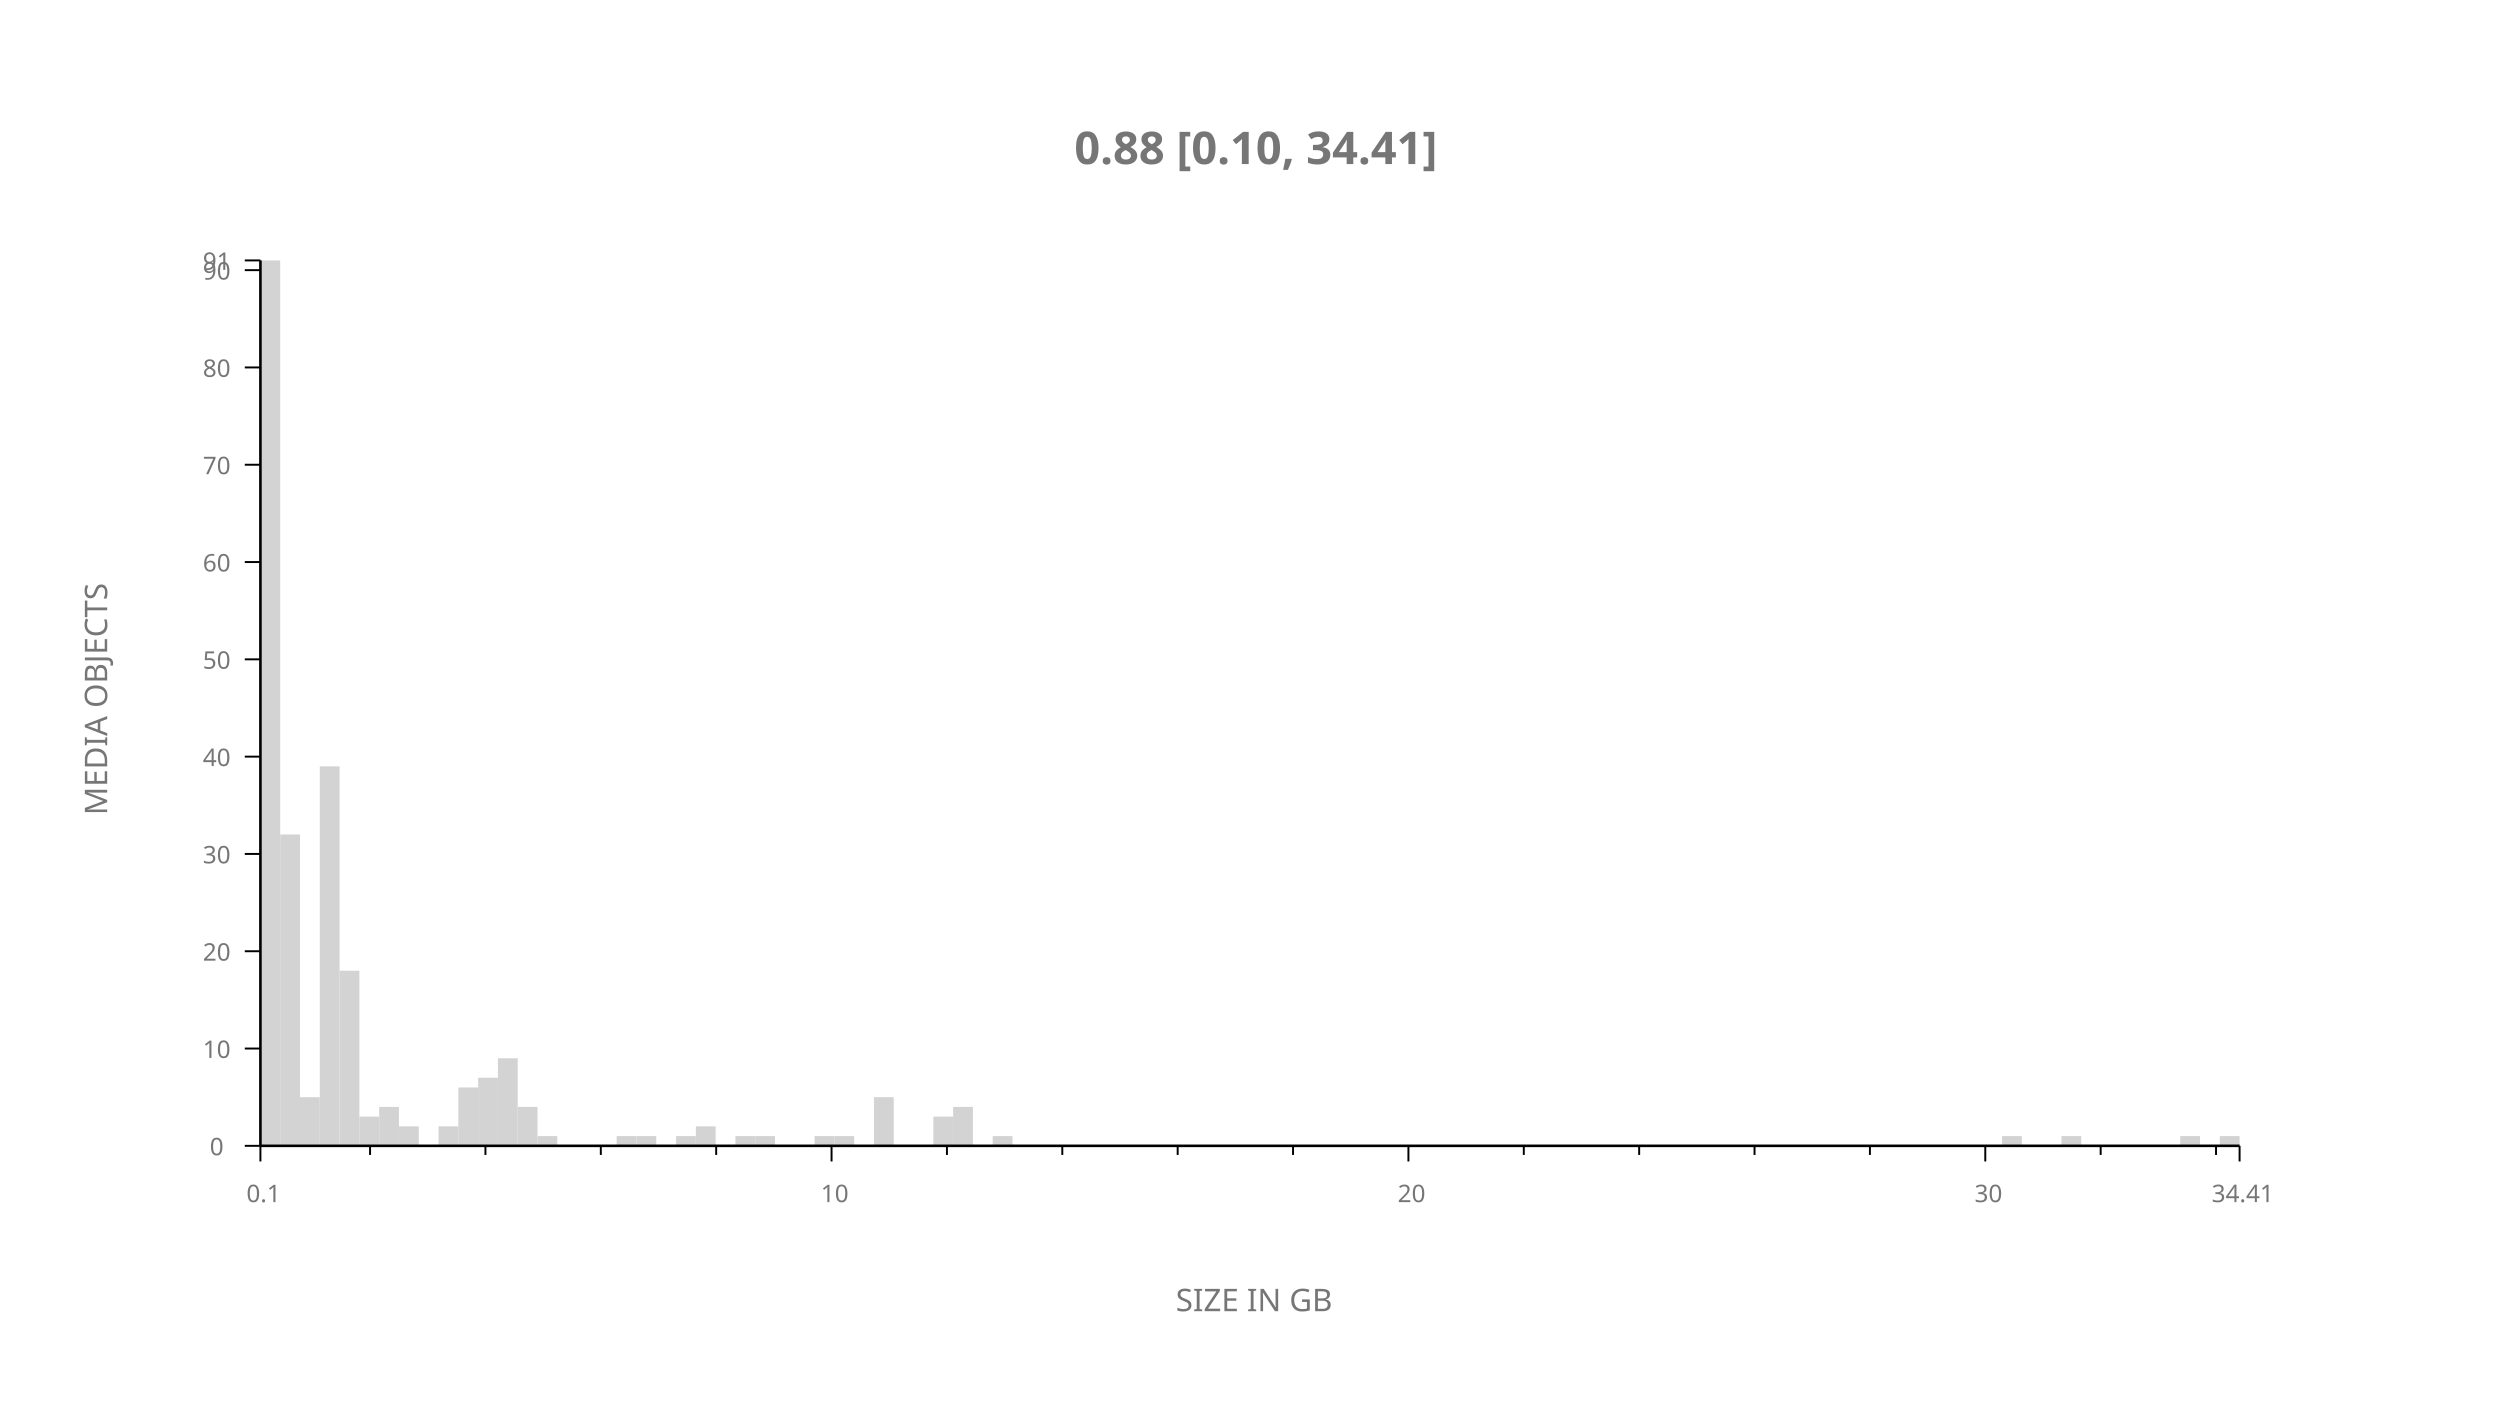
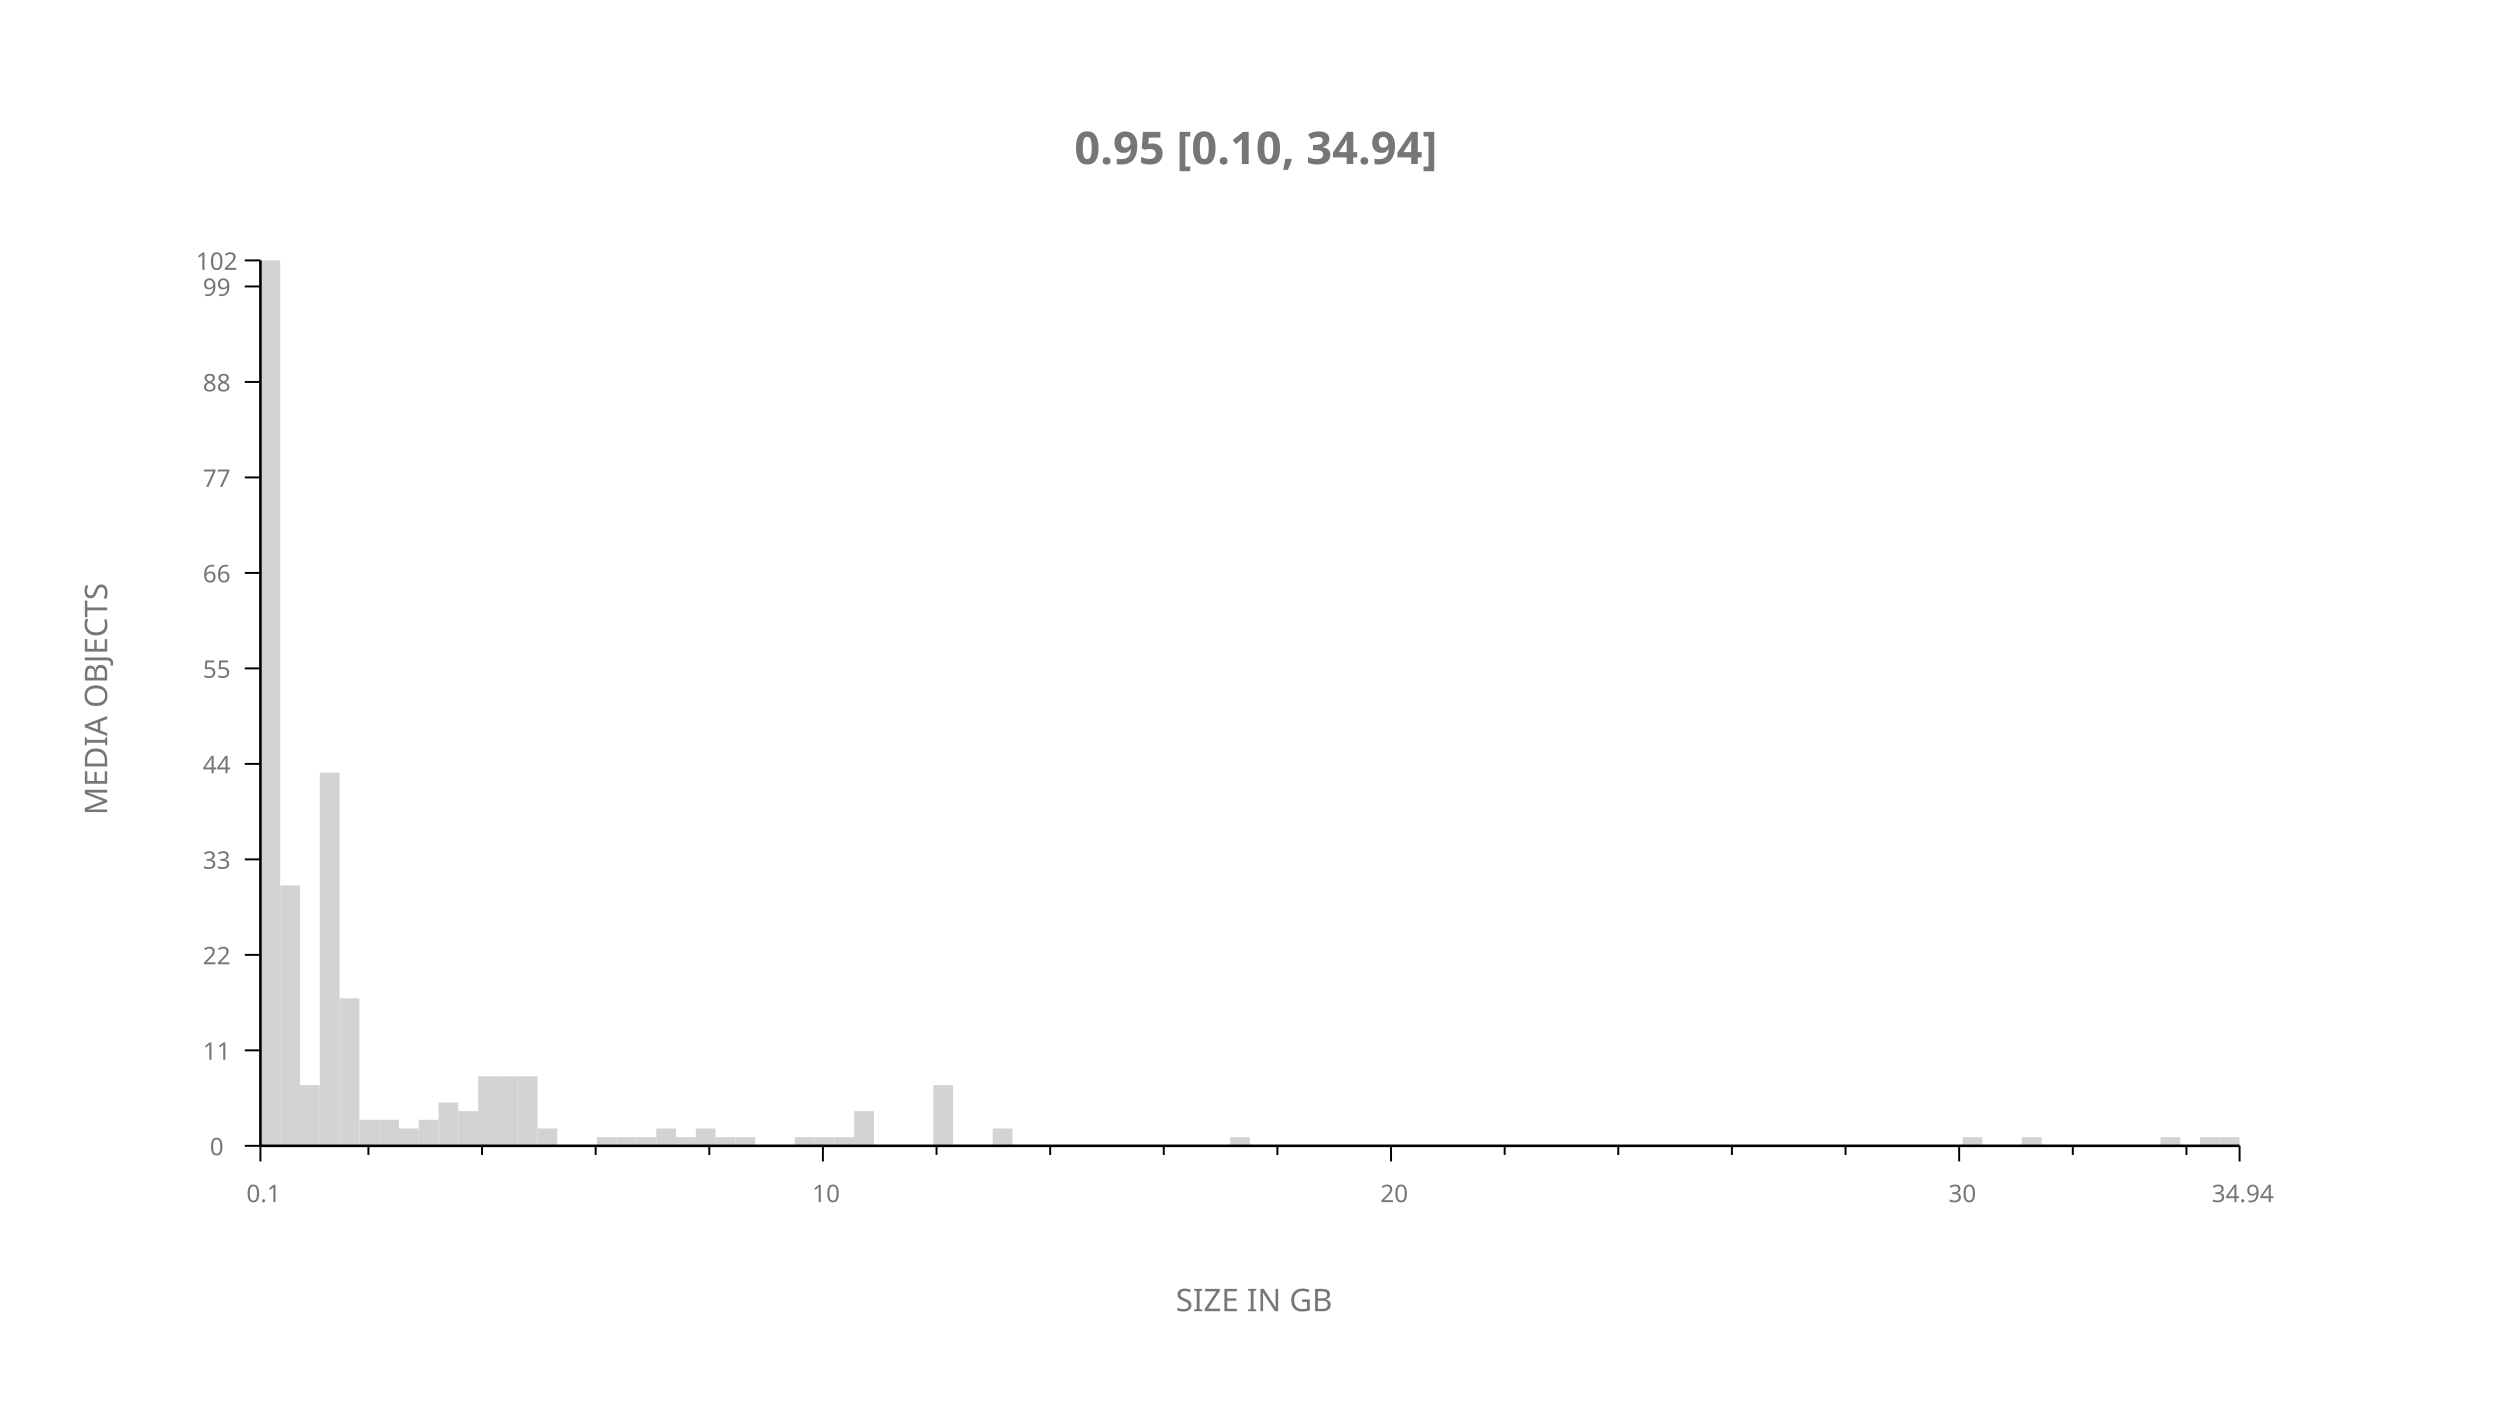
<svg xmlns="http://www.w3.org/2000/svg" xml:space="preserve" id="stranger-things-tales-from-85-02-cumulative-detail-btiha-itemized-by-bytes" x="0px" y="0px" width="1920px" height="1080px" viewBox="0 0 1920 1080" enable-background="new 0 0 1920 1080" role="img">
-   <text x="960" y="126" font-family="Atkinson Hyperlegible" font-size="26pt" text-anchor="middle" text-align="center" font-weight="600" font-style="normal" style="fill:rgb(118,118,118); fill-opacity:1; stroke:rgb(118,118,118); stroke-opacity:0; stroke-width:0.5"> 0.88 [0.10, 34.41]</text>
+   <text x="960" y="126" font-family="Atkinson Hyperlegible" font-size="26pt" text-anchor="middle" text-align="center" font-weight="600" font-style="normal" style="fill:rgb(118,118,118); fill-opacity:1; stroke:rgb(118,118,118); stroke-opacity:0; stroke-width:0.5"> 0.95 [0.10, 34.94]</text>
  <g id="histogram-bars">
    <rect x="200" y="200" width="15.2" height="680" style="fill:rgb(211,211,211); fill-opacity:1; stroke:rgb(211,211,211); stroke-opacity:0; stroke-width:0" />
-     <rect x="215.2" y="640.879" width="15.2" height="239.121" style="fill:rgb(211,211,211); fill-opacity:1; stroke:rgb(211,211,211); stroke-opacity:0; stroke-width:0" />
-     <rect x="230.4" y="842.637" width="15.2" height="37.363" style="fill:rgb(211,211,211); fill-opacity:1; stroke:rgb(211,211,211); stroke-opacity:0; stroke-width:0" />
-     <rect x="245.6" y="588.571" width="15.2" height="291.429" style="fill:rgb(211,211,211); fill-opacity:1; stroke:rgb(211,211,211); stroke-opacity:0; stroke-width:0" />
-     <rect x="260.8" y="745.495" width="15.2" height="134.505" style="fill:rgb(211,211,211); fill-opacity:1; stroke:rgb(211,211,211); stroke-opacity:0; stroke-width:0" />
-     <rect x="276" y="857.582" width="15.2" height="22.418" style="fill:rgb(211,211,211); fill-opacity:1; stroke:rgb(211,211,211); stroke-opacity:0; stroke-width:0" />
-     <rect x="291.2" y="850.11" width="15.2" height="29.89" style="fill:rgb(211,211,211); fill-opacity:1; stroke:rgb(211,211,211); stroke-opacity:0; stroke-width:0" />
-     <rect x="306.4" y="865.055" width="15.2" height="14.945" style="fill:rgb(211,211,211); fill-opacity:1; stroke:rgb(211,211,211); stroke-opacity:0; stroke-width:0" />
-     <rect x="336.8" y="865.055" width="15.2" height="14.945" style="fill:rgb(211,211,211); fill-opacity:1; stroke:rgb(211,211,211); stroke-opacity:0; stroke-width:0" />
-     <rect x="352" y="835.165" width="15.2" height="44.835" style="fill:rgb(211,211,211); fill-opacity:1; stroke:rgb(211,211,211); stroke-opacity:0; stroke-width:0" />
-     <rect x="367.2" y="827.692" width="15.2" height="52.308" style="fill:rgb(211,211,211); fill-opacity:1; stroke:rgb(211,211,211); stroke-opacity:0; stroke-width:0" />
-     <rect x="382.4" y="812.747" width="15.2" height="67.253" style="fill:rgb(211,211,211); fill-opacity:1; stroke:rgb(211,211,211); stroke-opacity:0; stroke-width:0" />
-     <rect x="397.6" y="850.11" width="15.2" height="29.89" style="fill:rgb(211,211,211); fill-opacity:1; stroke:rgb(211,211,211); stroke-opacity:0; stroke-width:0" />
-     <rect x="412.8" y="872.527" width="15.2" height="7.473" style="fill:rgb(211,211,211); fill-opacity:1; stroke:rgb(211,211,211); stroke-opacity:0; stroke-width:0" />
-     <rect x="473.6" y="872.527" width="15.2" height="7.473" style="fill:rgb(211,211,211); fill-opacity:1; stroke:rgb(211,211,211); stroke-opacity:0; stroke-width:0" />
-     <rect x="488.8" y="872.527" width="15.2" height="7.473" style="fill:rgb(211,211,211); fill-opacity:1; stroke:rgb(211,211,211); stroke-opacity:0; stroke-width:0" />
-     <rect x="519.2" y="872.527" width="15.2" height="7.473" style="fill:rgb(211,211,211); fill-opacity:1; stroke:rgb(211,211,211); stroke-opacity:0; stroke-width:0" />
-     <rect x="534.4" y="865.055" width="15.2" height="14.945" style="fill:rgb(211,211,211); fill-opacity:1; stroke:rgb(211,211,211); stroke-opacity:0; stroke-width:0" />
-     <rect x="564.8" y="872.527" width="15.2" height="7.473" style="fill:rgb(211,211,211); fill-opacity:1; stroke:rgb(211,211,211); stroke-opacity:0; stroke-width:0" />
-     <rect x="580" y="872.527" width="15.2" height="7.473" style="fill:rgb(211,211,211); fill-opacity:1; stroke:rgb(211,211,211); stroke-opacity:0; stroke-width:0" />
-     <rect x="625.6" y="872.527" width="15.2" height="7.473" style="fill:rgb(211,211,211); fill-opacity:1; stroke:rgb(211,211,211); stroke-opacity:0; stroke-width:0" />
-     <rect x="640.8" y="872.527" width="15.2" height="7.473" style="fill:rgb(211,211,211); fill-opacity:1; stroke:rgb(211,211,211); stroke-opacity:0; stroke-width:0" />
-     <rect x="671.2" y="842.637" width="15.2" height="37.363" style="fill:rgb(211,211,211); fill-opacity:1; stroke:rgb(211,211,211); stroke-opacity:0; stroke-width:0" />
-     <rect x="716.8" y="857.582" width="15.2" height="22.418" style="fill:rgb(211,211,211); fill-opacity:1; stroke:rgb(211,211,211); stroke-opacity:0; stroke-width:0" />
-     <rect x="732" y="850.11" width="15.2" height="29.89" style="fill:rgb(211,211,211); fill-opacity:1; stroke:rgb(211,211,211); stroke-opacity:0; stroke-width:0" />
-     <rect x="762.4" y="872.527" width="15.2" height="7.473" style="fill:rgb(211,211,211); fill-opacity:1; stroke:rgb(211,211,211); stroke-opacity:0; stroke-width:0" />
-     <rect x="1537.6" y="872.527" width="15.2" height="7.473" style="fill:rgb(211,211,211); fill-opacity:1; stroke:rgb(211,211,211); stroke-opacity:0; stroke-width:0" />
-     <rect x="1583.2" y="872.527" width="15.2" height="7.473" style="fill:rgb(211,211,211); fill-opacity:1; stroke:rgb(211,211,211); stroke-opacity:0; stroke-width:0" />
-     <rect x="1674.4" y="872.527" width="15.2" height="7.473" style="fill:rgb(211,211,211); fill-opacity:1; stroke:rgb(211,211,211); stroke-opacity:0; stroke-width:0" />
-     <rect x="1704.8" y="872.527" width="15.2" height="7.473" style="fill:rgb(211,211,211); fill-opacity:1; stroke:rgb(211,211,211); stroke-opacity:0; stroke-width:0" />
+     <rect x="215.2" y="680" width="15.2" height="200" style="fill:rgb(211,211,211); fill-opacity:1; stroke:rgb(211,211,211); stroke-opacity:0; stroke-width:0" />
+     <rect x="230.4" y="833.333" width="15.2" height="46.667" style="fill:rgb(211,211,211); fill-opacity:1; stroke:rgb(211,211,211); stroke-opacity:0; stroke-width:0" />
+     <rect x="245.6" y="593.333" width="15.2" height="286.667" style="fill:rgb(211,211,211); fill-opacity:1; stroke:rgb(211,211,211); stroke-opacity:0; stroke-width:0" />
+     <rect x="260.8" y="766.667" width="15.2" height="113.333" style="fill:rgb(211,211,211); fill-opacity:1; stroke:rgb(211,211,211); stroke-opacity:0; stroke-width:0" />
+     <rect x="276" y="860" width="15.2" height="20" style="fill:rgb(211,211,211); fill-opacity:1; stroke:rgb(211,211,211); stroke-opacity:0; stroke-width:0" />
+     <rect x="291.2" y="860" width="15.2" height="20" style="fill:rgb(211,211,211); fill-opacity:1; stroke:rgb(211,211,211); stroke-opacity:0; stroke-width:0" />
+     <rect x="306.4" y="866.667" width="15.2" height="13.333" style="fill:rgb(211,211,211); fill-opacity:1; stroke:rgb(211,211,211); stroke-opacity:0; stroke-width:0" />
+     <rect x="321.6" y="860" width="15.2" height="20" style="fill:rgb(211,211,211); fill-opacity:1; stroke:rgb(211,211,211); stroke-opacity:0; stroke-width:0" />
+     <rect x="336.8" y="846.667" width="15.2" height="33.333" style="fill:rgb(211,211,211); fill-opacity:1; stroke:rgb(211,211,211); stroke-opacity:0; stroke-width:0" />
+     <rect x="352" y="853.333" width="15.2" height="26.667" style="fill:rgb(211,211,211); fill-opacity:1; stroke:rgb(211,211,211); stroke-opacity:0; stroke-width:0" />
+     <rect x="367.2" y="826.667" width="15.2" height="53.333" style="fill:rgb(211,211,211); fill-opacity:1; stroke:rgb(211,211,211); stroke-opacity:0; stroke-width:0" />
+     <rect x="382.4" y="826.667" width="15.2" height="53.333" style="fill:rgb(211,211,211); fill-opacity:1; stroke:rgb(211,211,211); stroke-opacity:0; stroke-width:0" />
+     <rect x="397.6" y="826.667" width="15.2" height="53.333" style="fill:rgb(211,211,211); fill-opacity:1; stroke:rgb(211,211,211); stroke-opacity:0; stroke-width:0" />
+     <rect x="412.8" y="866.667" width="15.2" height="13.333" style="fill:rgb(211,211,211); fill-opacity:1; stroke:rgb(211,211,211); stroke-opacity:0; stroke-width:0" />
+     <rect x="458.4" y="873.333" width="15.2" height="6.667" style="fill:rgb(211,211,211); fill-opacity:1; stroke:rgb(211,211,211); stroke-opacity:0; stroke-width:0" />
+     <rect x="473.6" y="873.333" width="15.2" height="6.667" style="fill:rgb(211,211,211); fill-opacity:1; stroke:rgb(211,211,211); stroke-opacity:0; stroke-width:0" />
+     <rect x="488.8" y="873.333" width="15.2" height="6.667" style="fill:rgb(211,211,211); fill-opacity:1; stroke:rgb(211,211,211); stroke-opacity:0; stroke-width:0" />
+     <rect x="504" y="866.667" width="15.2" height="13.333" style="fill:rgb(211,211,211); fill-opacity:1; stroke:rgb(211,211,211); stroke-opacity:0; stroke-width:0" />
+     <rect x="519.2" y="873.333" width="15.2" height="6.667" style="fill:rgb(211,211,211); fill-opacity:1; stroke:rgb(211,211,211); stroke-opacity:0; stroke-width:0" />
+     <rect x="534.4" y="866.667" width="15.2" height="13.333" style="fill:rgb(211,211,211); fill-opacity:1; stroke:rgb(211,211,211); stroke-opacity:0; stroke-width:0" />
+     <rect x="549.6" y="873.333" width="15.2" height="6.667" style="fill:rgb(211,211,211); fill-opacity:1; stroke:rgb(211,211,211); stroke-opacity:0; stroke-width:0" />
+     <rect x="564.8" y="873.333" width="15.2" height="6.667" style="fill:rgb(211,211,211); fill-opacity:1; stroke:rgb(211,211,211); stroke-opacity:0; stroke-width:0" />
+     <rect x="610.4" y="873.333" width="15.2" height="6.667" style="fill:rgb(211,211,211); fill-opacity:1; stroke:rgb(211,211,211); stroke-opacity:0; stroke-width:0" />
+     <rect x="625.6" y="873.333" width="15.2" height="6.667" style="fill:rgb(211,211,211); fill-opacity:1; stroke:rgb(211,211,211); stroke-opacity:0; stroke-width:0" />
+     <rect x="640.8" y="873.333" width="15.2" height="6.667" style="fill:rgb(211,211,211); fill-opacity:1; stroke:rgb(211,211,211); stroke-opacity:0; stroke-width:0" />
+     <rect x="656" y="853.333" width="15.2" height="26.667" style="fill:rgb(211,211,211); fill-opacity:1; stroke:rgb(211,211,211); stroke-opacity:0; stroke-width:0" />
+     <rect x="716.8" y="833.333" width="15.2" height="46.667" style="fill:rgb(211,211,211); fill-opacity:1; stroke:rgb(211,211,211); stroke-opacity:0; stroke-width:0" />
+     <rect x="762.4" y="866.667" width="15.2" height="13.333" style="fill:rgb(211,211,211); fill-opacity:1; stroke:rgb(211,211,211); stroke-opacity:0; stroke-width:0" />
+     <rect x="944.8" y="873.333" width="15.2" height="6.667" style="fill:rgb(211,211,211); fill-opacity:1; stroke:rgb(211,211,211); stroke-opacity:0; stroke-width:0" />
+     <rect x="1507.2" y="873.333" width="15.2" height="6.667" style="fill:rgb(211,211,211); fill-opacity:1; stroke:rgb(211,211,211); stroke-opacity:0; stroke-width:0" />
+     <rect x="1552.8" y="873.333" width="15.2" height="6.667" style="fill:rgb(211,211,211); fill-opacity:1; stroke:rgb(211,211,211); stroke-opacity:0; stroke-width:0" />
+     <rect x="1659.2" y="873.333" width="15.2" height="6.667" style="fill:rgb(211,211,211); fill-opacity:1; stroke:rgb(211,211,211); stroke-opacity:0; stroke-width:0" />
+     <rect x="1689.6" y="873.333" width="15.2" height="6.667" style="fill:rgb(211,211,211); fill-opacity:1; stroke:rgb(211,211,211); stroke-opacity:0; stroke-width:0" />
+     <rect x="1704.8" y="873.333" width="15.2" height="6.667" style="fill:rgb(211,211,211); fill-opacity:1; stroke:rgb(211,211,211); stroke-opacity:0; stroke-width:0" />
  </g>
  <g id="axes-lines">
    <line x1="200" y1="880" x2="1720" y2="880" style="fill:rgb(0,0,0); fill-opacity:0; stroke:rgb(0,0,0); stroke-opacity:1; stroke-width:2" />
    <line x1="200" y1="880" x2="200" y2="200" style="fill:rgb(0,0,0); fill-opacity:0; stroke:rgb(0,0,0); stroke-opacity:1; stroke-width:2" />
    <text x="960" y="1007" font-family="Atkinson Hyperlegible" font-size="18pt" text-anchor="middle" text-align="center" font-weight="500" font-style="normal" style="fill:rgb(118,118,118); fill-opacity:1; stroke:rgb(118,118,118); stroke-opacity:0; stroke-width:0.5"> SIZE IN GB</text>
    <text x="73" y="540" font-family="Atkinson Hyperlegible" font-size="18pt" text-anchor="middle" text-align="center" dominant-baseline="central" font-weight="500" font-style="normal" style="fill:rgb(118,118,118); fill-opacity:1; stroke:rgb(118,118,118); stroke-opacity:0; stroke-width:0.5" transform="rotate(-90,73,540)"> MEDIA OBJECTS</text>
  </g>
  <g id="tic-x-minor">
-     <line x1="284.211" y1="880" x2="284.211" y2="887" style="fill:rgb(0,0,0); fill-opacity:0; stroke:rgb(0,0,0); stroke-opacity:1; stroke-width:1.5" />
-     <line x1="372.818" y1="880" x2="372.818" y2="887" style="fill:rgb(0,0,0); fill-opacity:0; stroke:rgb(0,0,0); stroke-opacity:1; stroke-width:1.5" />
-     <line x1="461.424" y1="880" x2="461.424" y2="887" style="fill:rgb(0,0,0); fill-opacity:0; stroke:rgb(0,0,0); stroke-opacity:1; stroke-width:1.5" />
-     <line x1="550.03" y1="880" x2="550.03" y2="887" style="fill:rgb(0,0,0); fill-opacity:0; stroke:rgb(0,0,0); stroke-opacity:1; stroke-width:1.5" />
-     <line x1="727.243" y1="880" x2="727.243" y2="887" style="fill:rgb(0,0,0); fill-opacity:0; stroke:rgb(0,0,0); stroke-opacity:1; stroke-width:1.5" />
-     <line x1="815.85" y1="880" x2="815.85" y2="887" style="fill:rgb(0,0,0); fill-opacity:0; stroke:rgb(0,0,0); stroke-opacity:1; stroke-width:1.5" />
-     <line x1="904.456" y1="880" x2="904.456" y2="887" style="fill:rgb(0,0,0); fill-opacity:0; stroke:rgb(0,0,0); stroke-opacity:1; stroke-width:1.5" />
-     <line x1="993.062" y1="880" x2="993.062" y2="887" style="fill:rgb(0,0,0); fill-opacity:0; stroke:rgb(0,0,0); stroke-opacity:1; stroke-width:1.5" />
-     <line x1="1170.275" y1="880" x2="1170.275" y2="887" style="fill:rgb(0,0,0); fill-opacity:0; stroke:rgb(0,0,0); stroke-opacity:1; stroke-width:1.5" />
-     <line x1="1258.881" y1="880" x2="1258.881" y2="887" style="fill:rgb(0,0,0); fill-opacity:0; stroke:rgb(0,0,0); stroke-opacity:1; stroke-width:1.5" />
-     <line x1="1347.488" y1="880" x2="1347.488" y2="887" style="fill:rgb(0,0,0); fill-opacity:0; stroke:rgb(0,0,0); stroke-opacity:1; stroke-width:1.5" />
-     <line x1="1436.094" y1="880" x2="1436.094" y2="887" style="fill:rgb(0,0,0); fill-opacity:0; stroke:rgb(0,0,0); stroke-opacity:1; stroke-width:1.5" />
-     <line x1="1613.307" y1="880" x2="1613.307" y2="887" style="fill:rgb(0,0,0); fill-opacity:0; stroke:rgb(0,0,0); stroke-opacity:1; stroke-width:1.5" />
-     <line x1="1701.913" y1="880" x2="1701.913" y2="887" style="fill:rgb(0,0,0); fill-opacity:0; stroke:rgb(0,0,0); stroke-opacity:1; stroke-width:1.5" />
+     <line x1="282.936" y1="880" x2="282.936" y2="887" style="fill:rgb(0,0,0); fill-opacity:0; stroke:rgb(0,0,0); stroke-opacity:1; stroke-width:1.5" />
+     <line x1="370.201" y1="880" x2="370.201" y2="887" style="fill:rgb(0,0,0); fill-opacity:0; stroke:rgb(0,0,0); stroke-opacity:1; stroke-width:1.5" />
+     <line x1="457.466" y1="880" x2="457.466" y2="887" style="fill:rgb(0,0,0); fill-opacity:0; stroke:rgb(0,0,0); stroke-opacity:1; stroke-width:1.5" />
+     <line x1="544.731" y1="880" x2="544.731" y2="887" style="fill:rgb(0,0,0); fill-opacity:0; stroke:rgb(0,0,0); stroke-opacity:1; stroke-width:1.5" />
+     <line x1="719.261" y1="880" x2="719.261" y2="887" style="fill:rgb(0,0,0); fill-opacity:0; stroke:rgb(0,0,0); stroke-opacity:1; stroke-width:1.5" />
+     <line x1="806.526" y1="880" x2="806.526" y2="887" style="fill:rgb(0,0,0); fill-opacity:0; stroke:rgb(0,0,0); stroke-opacity:1; stroke-width:1.5" />
+     <line x1="893.791" y1="880" x2="893.791" y2="887" style="fill:rgb(0,0,0); fill-opacity:0; stroke:rgb(0,0,0); stroke-opacity:1; stroke-width:1.5" />
+     <line x1="981.056" y1="880" x2="981.056" y2="887" style="fill:rgb(0,0,0); fill-opacity:0; stroke:rgb(0,0,0); stroke-opacity:1; stroke-width:1.5" />
+     <line x1="1155.586" y1="880" x2="1155.586" y2="887" style="fill:rgb(0,0,0); fill-opacity:0; stroke:rgb(0,0,0); stroke-opacity:1; stroke-width:1.5" />
+     <line x1="1242.851" y1="880" x2="1242.851" y2="887" style="fill:rgb(0,0,0); fill-opacity:0; stroke:rgb(0,0,0); stroke-opacity:1; stroke-width:1.5" />
+     <line x1="1330.115" y1="880" x2="1330.115" y2="887" style="fill:rgb(0,0,0); fill-opacity:0; stroke:rgb(0,0,0); stroke-opacity:1; stroke-width:1.5" />
+     <line x1="1417.38" y1="880" x2="1417.38" y2="887" style="fill:rgb(0,0,0); fill-opacity:0; stroke:rgb(0,0,0); stroke-opacity:1; stroke-width:1.5" />
+     <line x1="1591.91" y1="880" x2="1591.91" y2="887" style="fill:rgb(0,0,0); fill-opacity:0; stroke:rgb(0,0,0); stroke-opacity:1; stroke-width:1.5" />
+     <line x1="1679.175" y1="880" x2="1679.175" y2="887" style="fill:rgb(0,0,0); fill-opacity:0; stroke:rgb(0,0,0); stroke-opacity:1; stroke-width:1.5" />
  </g>
  <g id="tic-x-labels">
    <line x1="200" y1="880" x2="200" y2="892" style="fill:rgb(0,0,0); fill-opacity:0; stroke:rgb(0,0,0); stroke-opacity:1; stroke-width:1.5" />
    <text x="200" y="916" font-family="Atkinson Hyperlegible" font-size="14pt" text-anchor="middle" text-align="center" dominant-baseline="central" font-weight="400" font-style="normal" style="fill:rgb(118,118,118); fill-opacity:1; stroke:rgb(118,118,118); stroke-opacity:0; stroke-width:0.5"> 0.1</text>
-     <line x1="638.637" y1="880" x2="638.637" y2="892" style="fill:rgb(0,0,0); fill-opacity:0; stroke:rgb(0,0,0); stroke-opacity:1; stroke-width:1.5" />
-     <text x="638.637" y="916" font-family="Atkinson Hyperlegible" font-size="14pt" text-anchor="middle" text-align="center" dominant-baseline="central" font-weight="400" font-style="normal" style="fill:rgb(118,118,118); fill-opacity:1; stroke:rgb(118,118,118); stroke-opacity:0; stroke-width:0.5"> 10</text>
-     <line x1="1081.669" y1="880" x2="1081.669" y2="892" style="fill:rgb(0,0,0); fill-opacity:0; stroke:rgb(0,0,0); stroke-opacity:1; stroke-width:1.5" />
-     <text x="1081.669" y="916" font-family="Atkinson Hyperlegible" font-size="14pt" text-anchor="middle" text-align="center" dominant-baseline="central" font-weight="400" font-style="normal" style="fill:rgb(118,118,118); fill-opacity:1; stroke:rgb(118,118,118); stroke-opacity:0; stroke-width:0.5"> 20</text>
-     <line x1="1524.7" y1="880" x2="1524.7" y2="892" style="fill:rgb(0,0,0); fill-opacity:0; stroke:rgb(0,0,0); stroke-opacity:1; stroke-width:1.5" />
-     <text x="1524.7" y="916" font-family="Atkinson Hyperlegible" font-size="14pt" text-anchor="middle" text-align="center" dominant-baseline="central" font-weight="400" font-style="normal" style="fill:rgb(118,118,118); fill-opacity:1; stroke:rgb(118,118,118); stroke-opacity:0; stroke-width:0.5"> 30</text>
+     <line x1="631.996" y1="880" x2="631.996" y2="892" style="fill:rgb(0,0,0); fill-opacity:0; stroke:rgb(0,0,0); stroke-opacity:1; stroke-width:1.5" />
+     <text x="631.996" y="916" font-family="Atkinson Hyperlegible" font-size="14pt" text-anchor="middle" text-align="center" dominant-baseline="central" font-weight="400" font-style="normal" style="fill:rgb(118,118,118); fill-opacity:1; stroke:rgb(118,118,118); stroke-opacity:0; stroke-width:0.5"> 10</text>
+     <line x1="1068.321" y1="880" x2="1068.321" y2="892" style="fill:rgb(0,0,0); fill-opacity:0; stroke:rgb(0,0,0); stroke-opacity:1; stroke-width:1.5" />
+     <text x="1068.321" y="916" font-family="Atkinson Hyperlegible" font-size="14pt" text-anchor="middle" text-align="center" dominant-baseline="central" font-weight="400" font-style="normal" style="fill:rgb(118,118,118); fill-opacity:1; stroke:rgb(118,118,118); stroke-opacity:0; stroke-width:0.5"> 20</text>
+     <line x1="1504.645" y1="880" x2="1504.645" y2="892" style="fill:rgb(0,0,0); fill-opacity:0; stroke:rgb(0,0,0); stroke-opacity:1; stroke-width:1.5" />
+     <text x="1504.645" y="916" font-family="Atkinson Hyperlegible" font-size="14pt" text-anchor="middle" text-align="center" dominant-baseline="central" font-weight="400" font-style="normal" style="fill:rgb(118,118,118); fill-opacity:1; stroke:rgb(118,118,118); stroke-opacity:0; stroke-width:0.5"> 30</text>
    <line x1="1720" y1="880" x2="1720" y2="892" style="fill:rgb(0,0,0); fill-opacity:0; stroke:rgb(0,0,0); stroke-opacity:1; stroke-width:1.5" />
-     <text x="1720" y="916" font-family="Atkinson Hyperlegible" font-size="14pt" text-anchor="middle" text-align="center" dominant-baseline="central" font-weight="400" font-style="normal" style="fill:rgb(118,118,118); fill-opacity:1; stroke:rgb(118,118,118); stroke-opacity:0; stroke-width:0.5"> 34.41</text>
+     <text x="1720" y="916" font-family="Atkinson Hyperlegible" font-size="14pt" text-anchor="middle" text-align="center" dominant-baseline="central" font-weight="400" font-style="normal" style="fill:rgb(118,118,118); fill-opacity:1; stroke:rgb(118,118,118); stroke-opacity:0; stroke-width:0.5"> 34.94</text>
  </g>
  <g id="tic-y-labels">
    <line x1="188" y1="880" x2="200" y2="880" style="fill:rgb(0,0,0); fill-opacity:0; stroke:rgb(0,0,0); stroke-opacity:1; stroke-width:1.5" />
    <text x="164" y="880" font-family="Atkinson Hyperlegible" font-size="14pt" text-anchor="middle" text-align="center" dominant-baseline="central" font-weight="400" font-style="normal" style="fill:rgb(118,118,118); fill-opacity:1; stroke:rgb(118,118,118); stroke-opacity:0; stroke-width:0.5"> 0</text>
-     <line x1="188" y1="805.275" x2="200" y2="805.275" style="fill:rgb(0,0,0); fill-opacity:0; stroke:rgb(0,0,0); stroke-opacity:1; stroke-width:1.5" />
-     <text x="164" y="805.275" font-family="Atkinson Hyperlegible" font-size="14pt" text-anchor="middle" text-align="center" dominant-baseline="central" font-weight="400" font-style="normal" style="fill:rgb(118,118,118); fill-opacity:1; stroke:rgb(118,118,118); stroke-opacity:0; stroke-width:0.5"> 10</text>
-     <line x1="188" y1="730.549" x2="200" y2="730.549" style="fill:rgb(0,0,0); fill-opacity:0; stroke:rgb(0,0,0); stroke-opacity:1; stroke-width:1.5" />
-     <text x="164" y="730.549" font-family="Atkinson Hyperlegible" font-size="14pt" text-anchor="middle" text-align="center" dominant-baseline="central" font-weight="400" font-style="normal" style="fill:rgb(118,118,118); fill-opacity:1; stroke:rgb(118,118,118); stroke-opacity:0; stroke-width:0.5"> 20</text>
-     <line x1="188" y1="655.824" x2="200" y2="655.824" style="fill:rgb(0,0,0); fill-opacity:0; stroke:rgb(0,0,0); stroke-opacity:1; stroke-width:1.5" />
-     <text x="164" y="655.824" font-family="Atkinson Hyperlegible" font-size="14pt" text-anchor="middle" text-align="center" dominant-baseline="central" font-weight="400" font-style="normal" style="fill:rgb(118,118,118); fill-opacity:1; stroke:rgb(118,118,118); stroke-opacity:0; stroke-width:0.5"> 30</text>
-     <line x1="188" y1="581.099" x2="200" y2="581.099" style="fill:rgb(0,0,0); fill-opacity:0; stroke:rgb(0,0,0); stroke-opacity:1; stroke-width:1.5" />
-     <text x="164" y="581.099" font-family="Atkinson Hyperlegible" font-size="14pt" text-anchor="middle" text-align="center" dominant-baseline="central" font-weight="400" font-style="normal" style="fill:rgb(118,118,118); fill-opacity:1; stroke:rgb(118,118,118); stroke-opacity:0; stroke-width:0.5"> 40</text>
-     <line x1="188" y1="506.374" x2="200" y2="506.374" style="fill:rgb(0,0,0); fill-opacity:0; stroke:rgb(0,0,0); stroke-opacity:1; stroke-width:1.5" />
-     <text x="164" y="506.374" font-family="Atkinson Hyperlegible" font-size="14pt" text-anchor="middle" text-align="center" dominant-baseline="central" font-weight="400" font-style="normal" style="fill:rgb(118,118,118); fill-opacity:1; stroke:rgb(118,118,118); stroke-opacity:0; stroke-width:0.5"> 50</text>
-     <line x1="188" y1="431.648" x2="200" y2="431.648" style="fill:rgb(0,0,0); fill-opacity:0; stroke:rgb(0,0,0); stroke-opacity:1; stroke-width:1.5" />
-     <text x="164" y="431.648" font-family="Atkinson Hyperlegible" font-size="14pt" text-anchor="middle" text-align="center" dominant-baseline="central" font-weight="400" font-style="normal" style="fill:rgb(118,118,118); fill-opacity:1; stroke:rgb(118,118,118); stroke-opacity:0; stroke-width:0.5"> 60</text>
-     <line x1="188" y1="356.923" x2="200" y2="356.923" style="fill:rgb(0,0,0); fill-opacity:0; stroke:rgb(0,0,0); stroke-opacity:1; stroke-width:1.5" />
-     <text x="164" y="356.923" font-family="Atkinson Hyperlegible" font-size="14pt" text-anchor="middle" text-align="center" dominant-baseline="central" font-weight="400" font-style="normal" style="fill:rgb(118,118,118); fill-opacity:1; stroke:rgb(118,118,118); stroke-opacity:0; stroke-width:0.5"> 70</text>
-     <line x1="188" y1="282.198" x2="200" y2="282.198" style="fill:rgb(0,0,0); fill-opacity:0; stroke:rgb(0,0,0); stroke-opacity:1; stroke-width:1.5" />
-     <text x="164" y="282.198" font-family="Atkinson Hyperlegible" font-size="14pt" text-anchor="middle" text-align="center" dominant-baseline="central" font-weight="400" font-style="normal" style="fill:rgb(118,118,118); fill-opacity:1; stroke:rgb(118,118,118); stroke-opacity:0; stroke-width:0.5"> 80</text>
-     <line x1="188" y1="207.473" x2="200" y2="207.473" style="fill:rgb(0,0,0); fill-opacity:0; stroke:rgb(0,0,0); stroke-opacity:1; stroke-width:1.5" />
-     <text x="164" y="207.473" font-family="Atkinson Hyperlegible" font-size="14pt" text-anchor="middle" text-align="center" dominant-baseline="central" font-weight="400" font-style="normal" style="fill:rgb(118,118,118); fill-opacity:1; stroke:rgb(118,118,118); stroke-opacity:0; stroke-width:0.5"> 90</text>
+     <line x1="188" y1="806.667" x2="200" y2="806.667" style="fill:rgb(0,0,0); fill-opacity:0; stroke:rgb(0,0,0); stroke-opacity:1; stroke-width:1.5" />
+     <text x="164" y="806.667" font-family="Atkinson Hyperlegible" font-size="14pt" text-anchor="middle" text-align="center" dominant-baseline="central" font-weight="400" font-style="normal" style="fill:rgb(118,118,118); fill-opacity:1; stroke:rgb(118,118,118); stroke-opacity:0; stroke-width:0.5"> 11</text>
+     <line x1="188" y1="733.333" x2="200" y2="733.333" style="fill:rgb(0,0,0); fill-opacity:0; stroke:rgb(0,0,0); stroke-opacity:1; stroke-width:1.5" />
+     <text x="164" y="733.333" font-family="Atkinson Hyperlegible" font-size="14pt" text-anchor="middle" text-align="center" dominant-baseline="central" font-weight="400" font-style="normal" style="fill:rgb(118,118,118); fill-opacity:1; stroke:rgb(118,118,118); stroke-opacity:0; stroke-width:0.5"> 22</text>
+     <line x1="188" y1="660" x2="200" y2="660" style="fill:rgb(0,0,0); fill-opacity:0; stroke:rgb(0,0,0); stroke-opacity:1; stroke-width:1.5" />
+     <text x="164" y="660" font-family="Atkinson Hyperlegible" font-size="14pt" text-anchor="middle" text-align="center" dominant-baseline="central" font-weight="400" font-style="normal" style="fill:rgb(118,118,118); fill-opacity:1; stroke:rgb(118,118,118); stroke-opacity:0; stroke-width:0.5"> 33</text>
+     <line x1="188" y1="586.667" x2="200" y2="586.667" style="fill:rgb(0,0,0); fill-opacity:0; stroke:rgb(0,0,0); stroke-opacity:1; stroke-width:1.5" />
+     <text x="164" y="586.667" font-family="Atkinson Hyperlegible" font-size="14pt" text-anchor="middle" text-align="center" dominant-baseline="central" font-weight="400" font-style="normal" style="fill:rgb(118,118,118); fill-opacity:1; stroke:rgb(118,118,118); stroke-opacity:0; stroke-width:0.5"> 44</text>
+     <line x1="188" y1="513.333" x2="200" y2="513.333" style="fill:rgb(0,0,0); fill-opacity:0; stroke:rgb(0,0,0); stroke-opacity:1; stroke-width:1.5" />
+     <text x="164" y="513.333" font-family="Atkinson Hyperlegible" font-size="14pt" text-anchor="middle" text-align="center" dominant-baseline="central" font-weight="400" font-style="normal" style="fill:rgb(118,118,118); fill-opacity:1; stroke:rgb(118,118,118); stroke-opacity:0; stroke-width:0.5"> 55</text>
+     <line x1="188" y1="440" x2="200" y2="440" style="fill:rgb(0,0,0); fill-opacity:0; stroke:rgb(0,0,0); stroke-opacity:1; stroke-width:1.5" />
+     <text x="164" y="440" font-family="Atkinson Hyperlegible" font-size="14pt" text-anchor="middle" text-align="center" dominant-baseline="central" font-weight="400" font-style="normal" style="fill:rgb(118,118,118); fill-opacity:1; stroke:rgb(118,118,118); stroke-opacity:0; stroke-width:0.5"> 66</text>
+     <line x1="188" y1="366.667" x2="200" y2="366.667" style="fill:rgb(0,0,0); fill-opacity:0; stroke:rgb(0,0,0); stroke-opacity:1; stroke-width:1.5" />
+     <text x="164" y="366.667" font-family="Atkinson Hyperlegible" font-size="14pt" text-anchor="middle" text-align="center" dominant-baseline="central" font-weight="400" font-style="normal" style="fill:rgb(118,118,118); fill-opacity:1; stroke:rgb(118,118,118); stroke-opacity:0; stroke-width:0.5"> 77</text>
+     <line x1="188" y1="293.333" x2="200" y2="293.333" style="fill:rgb(0,0,0); fill-opacity:0; stroke:rgb(0,0,0); stroke-opacity:1; stroke-width:1.5" />
+     <text x="164" y="293.333" font-family="Atkinson Hyperlegible" font-size="14pt" text-anchor="middle" text-align="center" dominant-baseline="central" font-weight="400" font-style="normal" style="fill:rgb(118,118,118); fill-opacity:1; stroke:rgb(118,118,118); stroke-opacity:0; stroke-width:0.5"> 88</text>
+     <line x1="188" y1="220" x2="200" y2="220" style="fill:rgb(0,0,0); fill-opacity:0; stroke:rgb(0,0,0); stroke-opacity:1; stroke-width:1.5" />
+     <text x="164" y="220" font-family="Atkinson Hyperlegible" font-size="14pt" text-anchor="middle" text-align="center" dominant-baseline="central" font-weight="400" font-style="normal" style="fill:rgb(118,118,118); fill-opacity:1; stroke:rgb(118,118,118); stroke-opacity:0; stroke-width:0.5"> 99</text>
    <line x1="188" y1="200" x2="200" y2="200" style="fill:rgb(0,0,0); fill-opacity:0; stroke:rgb(0,0,0); stroke-opacity:1; stroke-width:1.5" />
-     <text x="164" y="200" font-family="Atkinson Hyperlegible" font-size="14pt" text-anchor="middle" text-align="center" dominant-baseline="central" font-weight="400" font-style="normal" style="fill:rgb(118,118,118); fill-opacity:1; stroke:rgb(118,118,118); stroke-opacity:0; stroke-width:0.5"> 91</text>
+     <text x="164" y="200" font-family="Atkinson Hyperlegible" font-size="14pt" text-anchor="middle" text-align="center" dominant-baseline="central" font-weight="400" font-style="normal" style="fill:rgb(118,118,118); fill-opacity:1; stroke:rgb(118,118,118); stroke-opacity:0; stroke-width:0.5"> 102</text>
  </g>
</svg>
